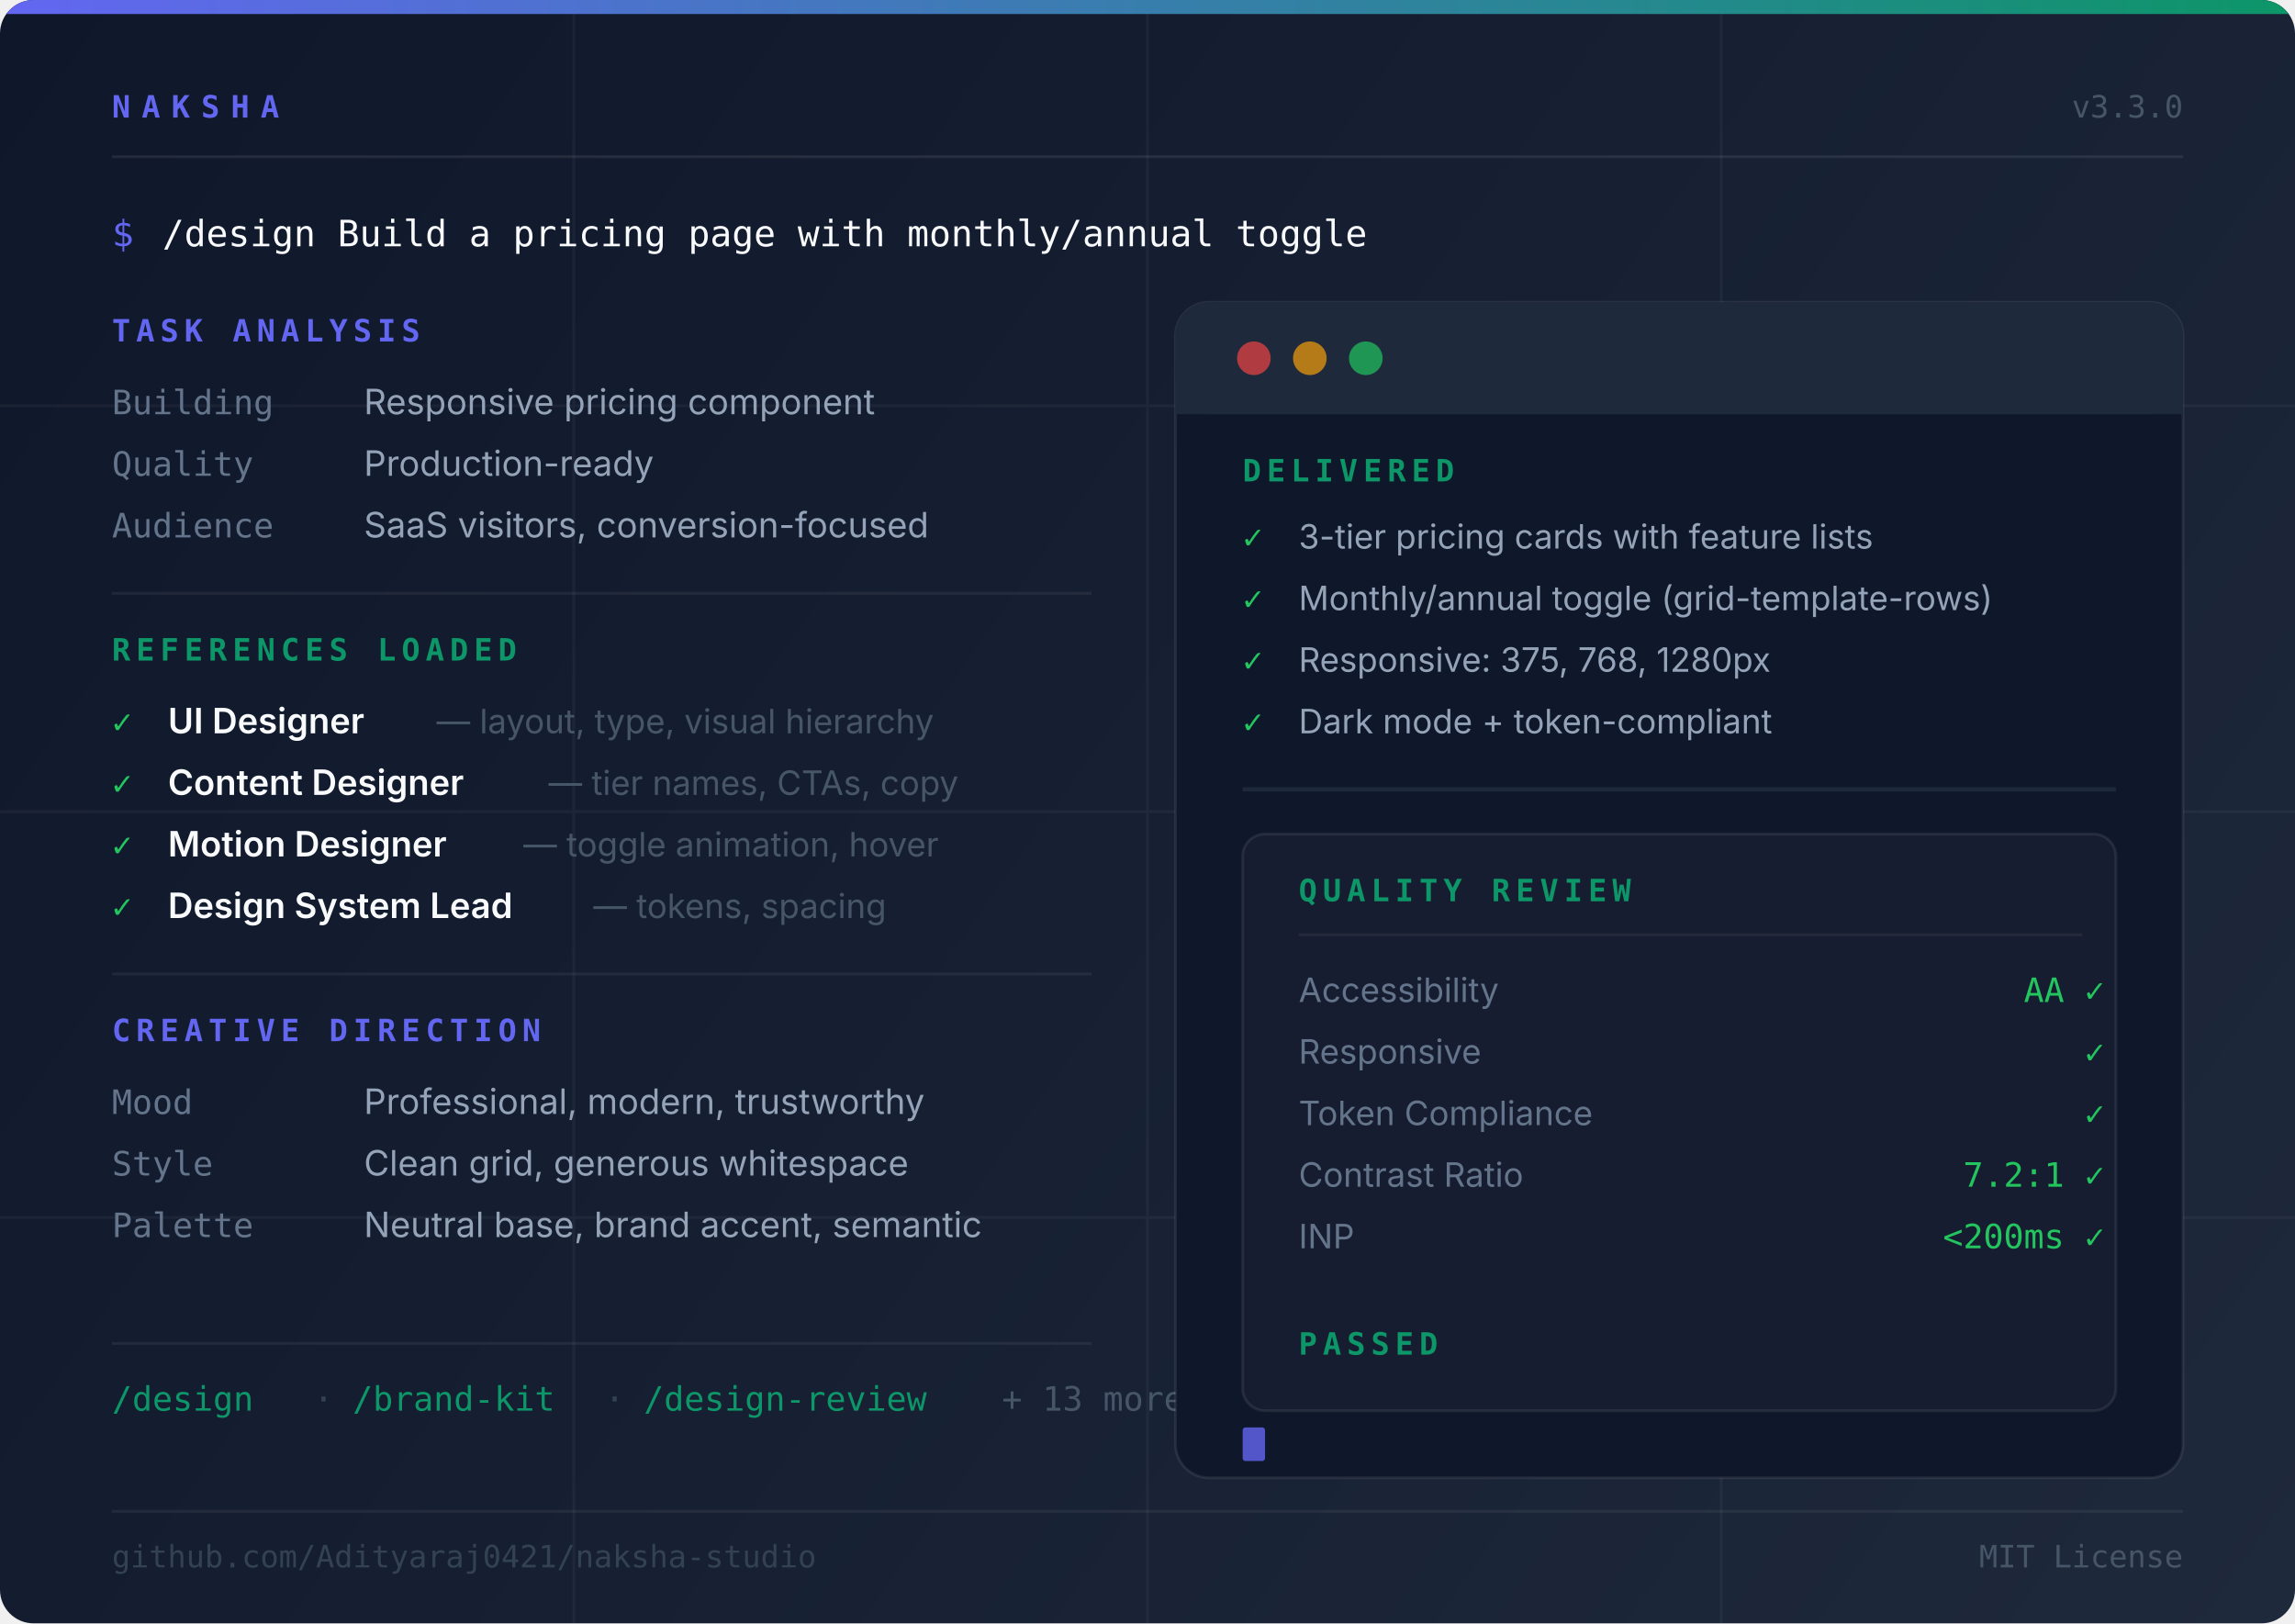
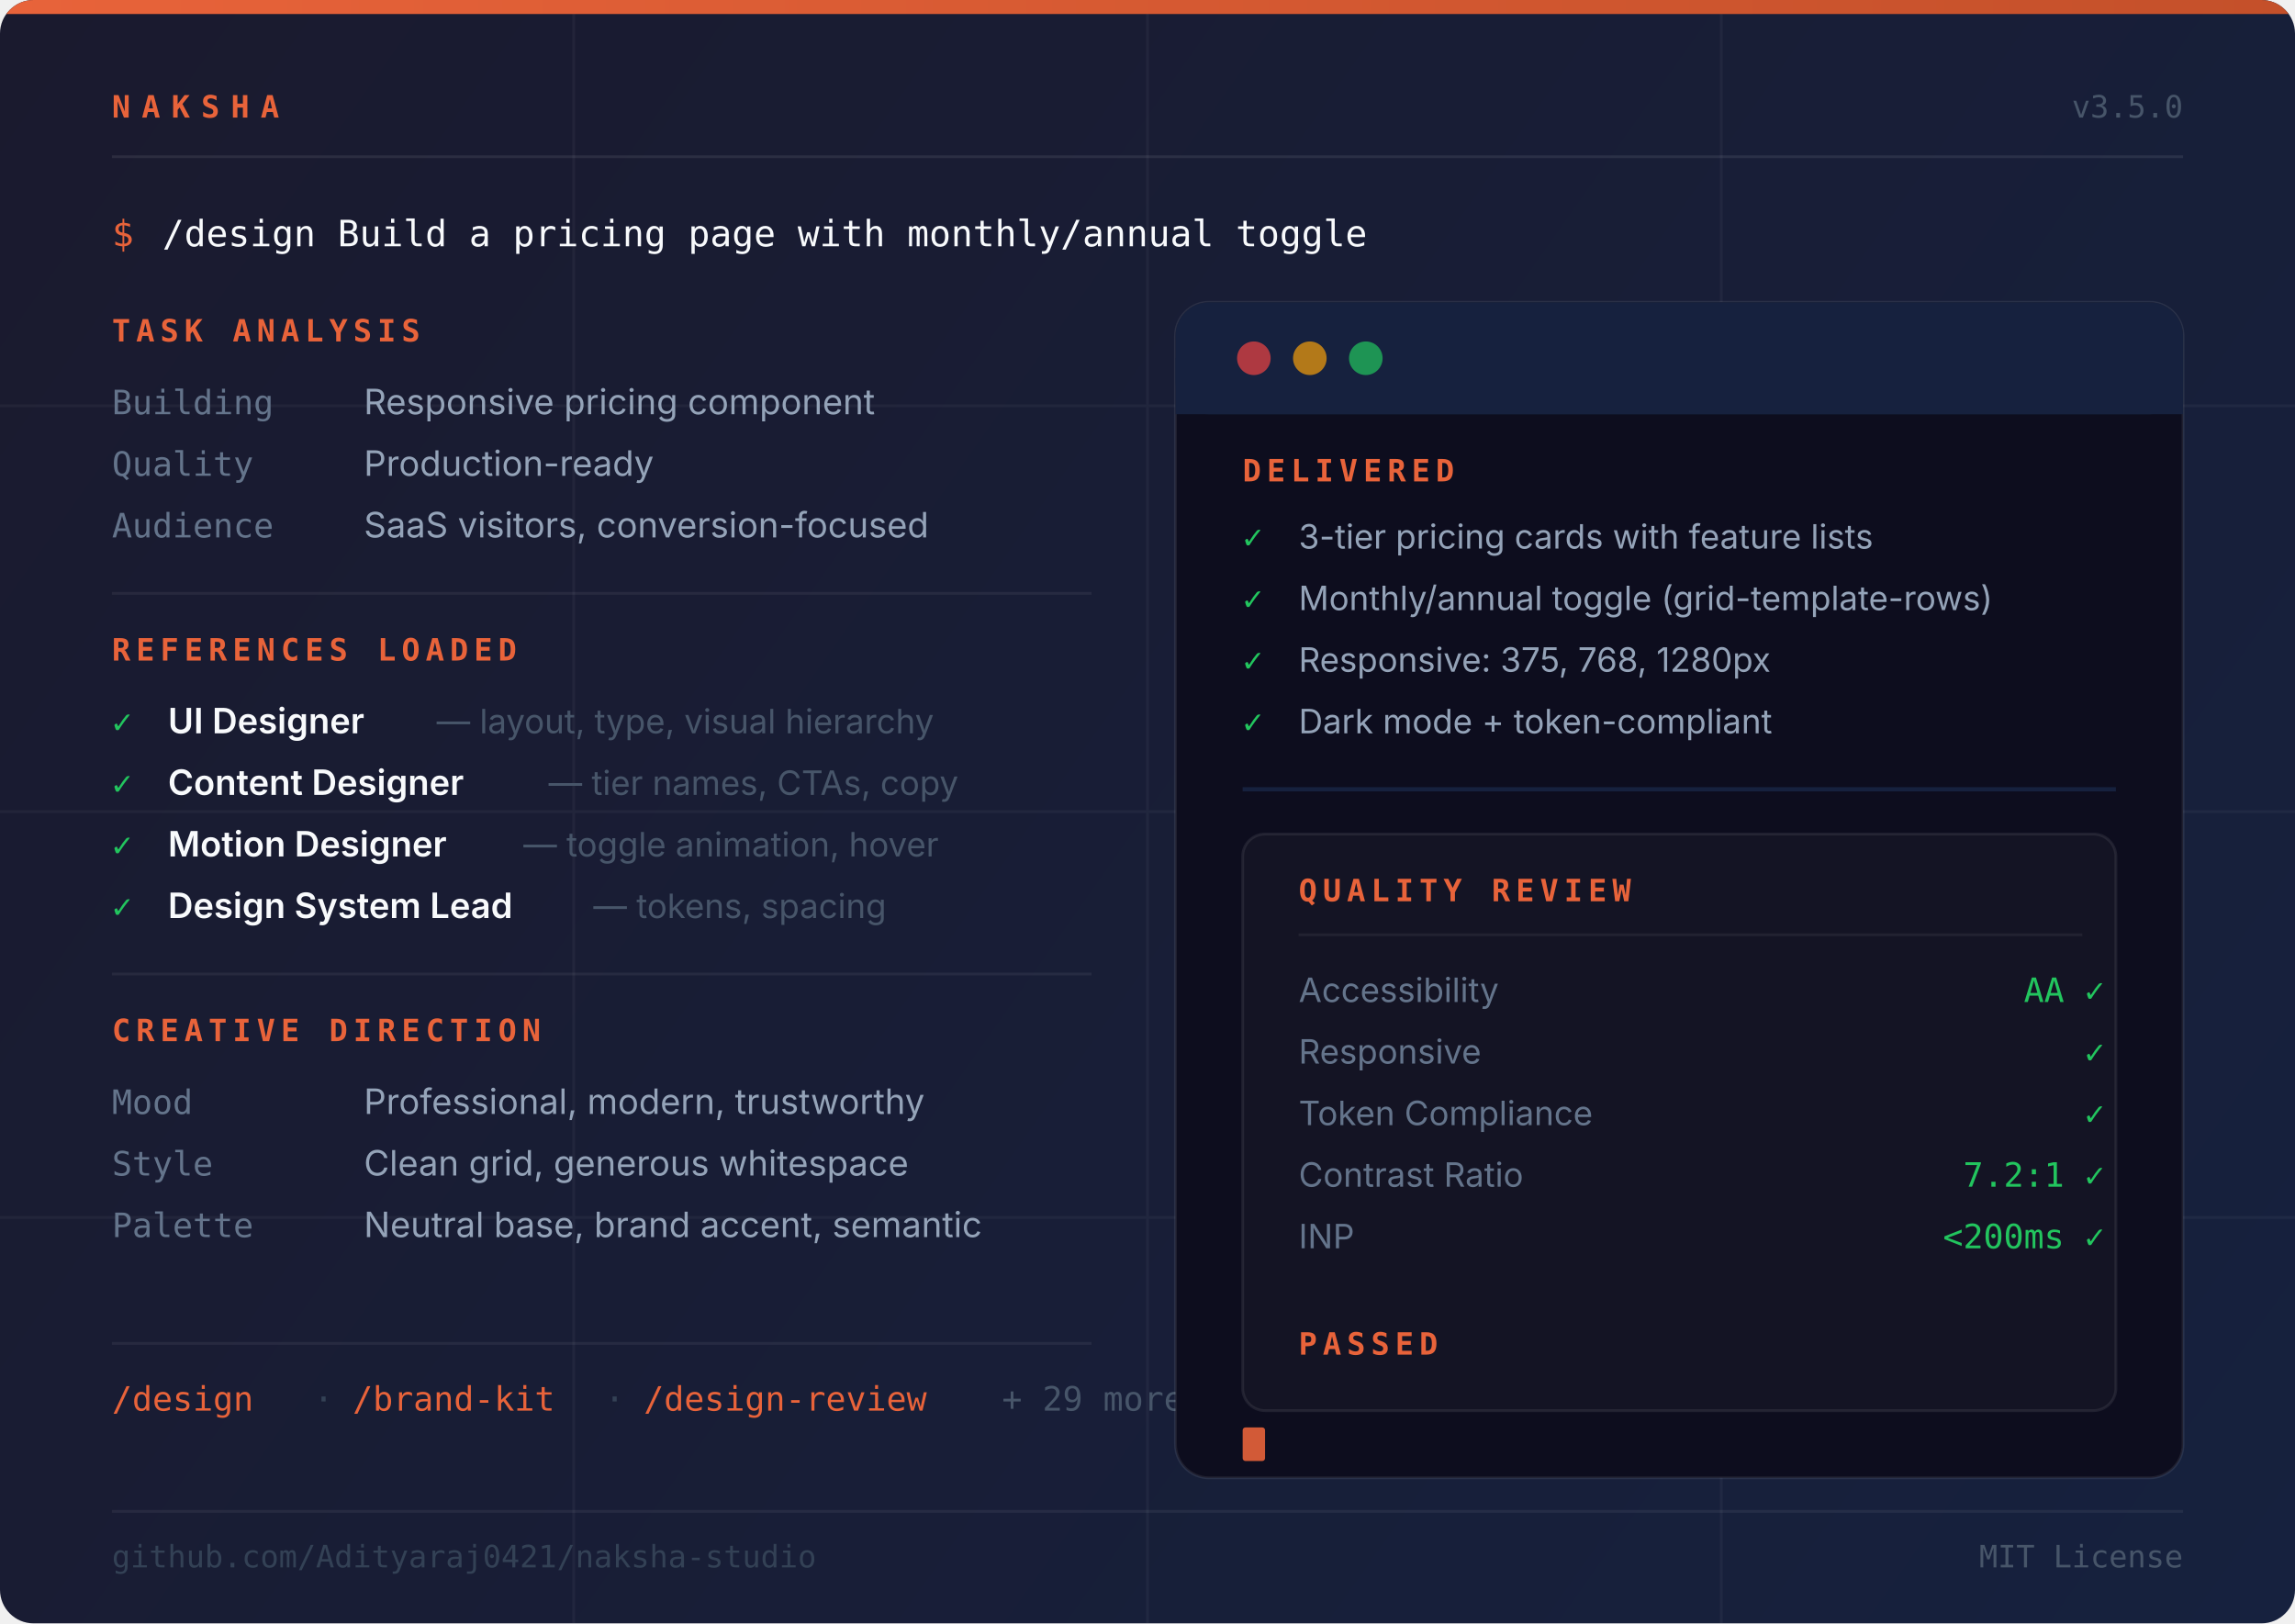
<svg xmlns="http://www.w3.org/2000/svg" viewBox="0 0 820 580" width="820" height="580">
  <defs>
    <linearGradient id="bg" x1="0" y1="0" x2="820" y2="580" gradientUnits="userSpaceOnUse">
-       <stop offset="0%" stop-color="#0f172a" />
-       <stop offset="100%" stop-color="#1e293b" />
+       <stop offset="0%" stop-color="#1A1A2E" />
+       <stop offset="100%" stop-color="#16213E" />
    </linearGradient>
    <linearGradient id="accent" x1="0" y1="0" x2="820" y2="0" gradientUnits="userSpaceOnUse">
-       <stop offset="0%" stop-color="#6366f1" />
-       <stop offset="100%" stop-color="#0D9668" />
+       <stop offset="0%" stop-color="#E8633A" />
+       <stop offset="100%" stop-color="#C4502A" />
    </linearGradient>
    <clipPath id="card-clip">
      <rect x="0" y="0" width="820" height="580" rx="12" />
    </clipPath>
  </defs>
  <g clip-path="url(#card-clip)">
    <rect width="820" height="580" fill="url(#bg)" />
    <g opacity="0.04" stroke="#fff" stroke-width="1">
      <line x1="0" y1="145" x2="820" y2="145" />
      <line x1="0" y1="290" x2="820" y2="290" />
      <line x1="0" y1="435" x2="820" y2="435" />
      <line x1="205" y1="0" x2="205" y2="580" />
      <line x1="410" y1="0" x2="410" y2="580" />
      <line x1="615" y1="0" x2="615" y2="580" />
    </g>
    <rect width="820" height="5" fill="url(#accent)" />
-     <text x="40" y="42" font-family="ui-monospace, 'SF Mono', Menlo, monospace" font-size="11" font-weight="600" fill="#6366f1" letter-spacing="4">NAKSHA</text>
-     <text x="780" y="42" text-anchor="end" font-family="ui-monospace, 'SF Mono', Menlo, monospace" font-size="11" fill="#475569">v3.3.0</text>
+     <text x="40" y="42" font-family="ui-monospace, 'SF Mono', Menlo, monospace" font-size="11" font-weight="600" fill="#E8633A" letter-spacing="4">NAKSHA</text>
+     <text x="780" y="42" text-anchor="end" font-family="ui-monospace, 'SF Mono', Menlo, monospace" font-size="11" fill="#475569">v3.5.0</text>
    <line x1="40" y1="56" x2="780" y2="56" stroke="#ffffff" stroke-opacity="0.08" stroke-width="1" />
-     <text x="40" y="88" font-family="ui-monospace, 'SF Mono', Menlo, monospace" font-size="13" fill="#6366f1">$</text>
+     <text x="40" y="88" font-family="ui-monospace, 'SF Mono', Menlo, monospace" font-size="13" fill="#E8633A">$</text>
    <text x="58" y="88" font-family="ui-monospace, 'SF Mono', Menlo, monospace" font-size="13" fill="#f8fafc">/design Build a pricing page with monthly/annual toggle</text>
-     <text x="40" y="122" font-family="ui-monospace, 'SF Mono', Menlo, monospace" font-size="11" font-weight="600" fill="#6366f1" letter-spacing="2">TASK ANALYSIS</text>
+     <text x="40" y="122" font-family="ui-monospace, 'SF Mono', Menlo, monospace" font-size="11" font-weight="600" fill="#E8633A" letter-spacing="2">TASK ANALYSIS</text>
    <text x="40" y="148" font-family="ui-monospace, 'SF Mono', Menlo, monospace" font-size="12" fill="#64748b">Building</text>
    <text x="130" y="148" font-family="-apple-system, 'Segoe UI', sans-serif" font-size="12.5" fill="#94a3b8">Responsive pricing component</text>
    <text x="40" y="170" font-family="ui-monospace, 'SF Mono', Menlo, monospace" font-size="12" fill="#64748b">Quality </text>
    <text x="130" y="170" font-family="-apple-system, 'Segoe UI', sans-serif" font-size="12.5" fill="#94a3b8">Production-ready</text>
    <text x="40" y="192" font-family="ui-monospace, 'SF Mono', Menlo, monospace" font-size="12" fill="#64748b">Audience</text>
    <text x="130" y="192" font-family="-apple-system, 'Segoe UI', sans-serif" font-size="12.5" fill="#94a3b8">SaaS visitors, conversion-focused</text>
    <line x1="40" y1="212" x2="390" y2="212" stroke="#ffffff" stroke-opacity="0.06" stroke-width="1" />
-     <text x="40" y="236" font-family="ui-monospace, 'SF Mono', Menlo, monospace" font-size="11" font-weight="600" fill="#0D9668" letter-spacing="2">REFERENCES LOADED</text>
+     <text x="40" y="236" font-family="ui-monospace, 'SF Mono', Menlo, monospace" font-size="11" font-weight="600" fill="#E8633A" letter-spacing="2">REFERENCES LOADED</text>
    <text x="40" y="262" font-family="ui-monospace, 'SF Mono', Menlo, monospace" font-size="12" fill="#22c55e">✓</text>
    <text x="60" y="262" font-family="-apple-system, 'Segoe UI', sans-serif" font-size="12.5" font-weight="600" fill="#f8fafc">UI Designer</text>
    <text x="156" y="262" font-family="-apple-system, 'Segoe UI', sans-serif" font-size="12" fill="#475569">— layout, type, visual hierarchy</text>
    <text x="40" y="284" font-family="ui-monospace, 'SF Mono', Menlo, monospace" font-size="12" fill="#22c55e">✓</text>
    <text x="60" y="284" font-family="-apple-system, 'Segoe UI', sans-serif" font-size="12.5" font-weight="600" fill="#f8fafc">Content Designer</text>
    <text x="196" y="284" font-family="-apple-system, 'Segoe UI', sans-serif" font-size="12" fill="#475569">— tier names, CTAs, copy</text>
    <text x="40" y="306" font-family="ui-monospace, 'SF Mono', Menlo, monospace" font-size="12" fill="#22c55e">✓</text>
    <text x="60" y="306" font-family="-apple-system, 'Segoe UI', sans-serif" font-size="12.5" font-weight="600" fill="#f8fafc">Motion Designer</text>
    <text x="187" y="306" font-family="-apple-system, 'Segoe UI', sans-serif" font-size="12" fill="#475569">— toggle animation, hover</text>
    <text x="40" y="328" font-family="ui-monospace, 'SF Mono', Menlo, monospace" font-size="12" fill="#22c55e">✓</text>
    <text x="60" y="328" font-family="-apple-system, 'Segoe UI', sans-serif" font-size="12.5" font-weight="600" fill="#f8fafc">Design System Lead</text>
    <text x="212" y="328" font-family="-apple-system, 'Segoe UI', sans-serif" font-size="12" fill="#475569">— tokens, spacing</text>
    <line x1="40" y1="348" x2="390" y2="348" stroke="#ffffff" stroke-opacity="0.06" stroke-width="1" />
-     <text x="40" y="372" font-family="ui-monospace, 'SF Mono', Menlo, monospace" font-size="11" font-weight="600" fill="#6366f1" letter-spacing="2">CREATIVE DIRECTION</text>
+     <text x="40" y="372" font-family="ui-monospace, 'SF Mono', Menlo, monospace" font-size="11" font-weight="600" fill="#E8633A" letter-spacing="2">CREATIVE DIRECTION</text>
    <text x="40" y="398" font-family="ui-monospace, 'SF Mono', Menlo, monospace" font-size="12" fill="#64748b">Mood   </text>
    <text x="130" y="398" font-family="-apple-system, 'Segoe UI', sans-serif" font-size="12.5" fill="#94a3b8">Professional, modern, trustworthy</text>
    <text x="40" y="420" font-family="ui-monospace, 'SF Mono', Menlo, monospace" font-size="12" fill="#64748b">Style  </text>
    <text x="130" y="420" font-family="-apple-system, 'Segoe UI', sans-serif" font-size="12.5" fill="#94a3b8">Clean grid, generous whitespace</text>
    <text x="40" y="442" font-family="ui-monospace, 'SF Mono', Menlo, monospace" font-size="12" fill="#64748b">Palette</text>
    <text x="130" y="442" font-family="-apple-system, 'Segoe UI', sans-serif" font-size="12.5" fill="#94a3b8">Neutral base, brand accent, semantic</text>
    <line x1="40" y1="480" x2="390" y2="480" stroke="#ffffff" stroke-opacity="0.06" stroke-width="1" />
-     <text x="40" y="504" font-family="ui-monospace, 'SF Mono', Menlo, monospace" font-size="12" fill="#0D9668">/design</text>
+     <text x="40" y="504" font-family="ui-monospace, 'SF Mono', Menlo, monospace" font-size="12" fill="#E8633A">/design</text>
    <text x="112" y="504" font-family="ui-monospace, 'SF Mono', Menlo, monospace" font-size="12" fill="#334155">·</text>
-     <text x="126" y="504" font-family="ui-monospace, 'SF Mono', Menlo, monospace" font-size="12" fill="#0D9668">/brand-kit</text>
+     <text x="126" y="504" font-family="ui-monospace, 'SF Mono', Menlo, monospace" font-size="12" fill="#E8633A">/brand-kit</text>
    <text x="216" y="504" font-family="ui-monospace, 'SF Mono', Menlo, monospace" font-size="12" fill="#334155">·</text>
-     <text x="230" y="504" font-family="ui-monospace, 'SF Mono', Menlo, monospace" font-size="12" fill="#0D9668">/design-review</text>
-     <text x="358" y="504" font-family="ui-monospace, 'SF Mono', Menlo, monospace" font-size="12" fill="#475569">+ 13 more</text>
-     <rect x="420" y="108" width="360" height="420" rx="12" fill="#0f172a" stroke="#ffffff" stroke-opacity="0.08" stroke-width="1" />
-     <rect x="420" y="108" width="360" height="40" rx="12" fill="#1e293b" />
-     <rect x="420" y="128" width="360" height="20" fill="#1e293b" />
+     <text x="230" y="504" font-family="ui-monospace, 'SF Mono', Menlo, monospace" font-size="12" fill="#E8633A">/design-review</text>
+     <text x="358" y="504" font-family="ui-monospace, 'SF Mono', Menlo, monospace" font-size="12" fill="#475569">+ 29 more</text>
+     <rect x="420" y="108" width="360" height="420" rx="12" fill="#0D0D1E" stroke="#ffffff" stroke-opacity="0.08" stroke-width="1" />
+     <rect x="420" y="108" width="360" height="40" rx="12" fill="#16213E" />
+     <rect x="420" y="128" width="360" height="20" fill="#16213E" />
    <circle cx="448" cy="128" r="6" fill="#ef4444" fill-opacity="0.7" />
    <circle cx="468" cy="128" r="6" fill="#f59e0b" fill-opacity="0.7" />
    <circle cx="488" cy="128" r="6" fill="#22c55e" fill-opacity="0.7" />
-     <text x="444" y="172" font-family="ui-monospace, 'SF Mono', Menlo, monospace" font-size="11" font-weight="600" fill="#0D9668" letter-spacing="2">DELIVERED</text>
+     <text x="444" y="172" font-family="ui-monospace, 'SF Mono', Menlo, monospace" font-size="11" font-weight="600" fill="#E8633A" letter-spacing="2">DELIVERED</text>
    <text x="444" y="196" font-family="ui-monospace, 'SF Mono', Menlo, monospace" font-size="12" fill="#22c55e">✓</text>
    <text x="464" y="196" font-family="-apple-system, 'Segoe UI', sans-serif" font-size="12" fill="#94a3b8">3-tier pricing cards with feature lists</text>
    <text x="444" y="218" font-family="ui-monospace, 'SF Mono', Menlo, monospace" font-size="12" fill="#22c55e">✓</text>
    <text x="464" y="218" font-family="-apple-system, 'Segoe UI', sans-serif" font-size="12" fill="#94a3b8">Monthly/annual toggle (grid-template-rows)</text>
    <text x="444" y="240" font-family="ui-monospace, 'SF Mono', Menlo, monospace" font-size="12" fill="#22c55e">✓</text>
    <text x="464" y="240" font-family="-apple-system, 'Segoe UI', sans-serif" font-size="12" fill="#94a3b8">Responsive: 375, 768, 1280px</text>
    <text x="444" y="262" font-family="ui-monospace, 'SF Mono', Menlo, monospace" font-size="12" fill="#22c55e">✓</text>
    <text x="464" y="262" font-family="-apple-system, 'Segoe UI', sans-serif" font-size="12" fill="#94a3b8">Dark mode + token-compliant</text>
-     <line x1="444" y1="282" x2="756" y2="282" stroke="#1e293b" stroke-width="1.5" />
+     <line x1="444" y1="282" x2="756" y2="282" stroke="#16213E" stroke-width="1.5" />
    <rect x="444" y="298" width="312" height="206" rx="8" fill="#ffffff" fill-opacity="0.03" stroke="#ffffff" stroke-opacity="0.08" stroke-width="1" />
-     <text x="464" y="322" font-family="ui-monospace, 'SF Mono', Menlo, monospace" font-size="11" font-weight="600" fill="#0D9668" letter-spacing="2">QUALITY REVIEW</text>
+     <text x="464" y="322" font-family="ui-monospace, 'SF Mono', Menlo, monospace" font-size="11" font-weight="600" fill="#E8633A" letter-spacing="2">QUALITY REVIEW</text>
    <line x1="464" y1="334" x2="744" y2="334" stroke="#ffffff" stroke-opacity="0.06" stroke-width="1" />
    <text x="464" y="358" font-family="-apple-system, 'Segoe UI', sans-serif" font-size="12" fill="#64748b">Accessibility</text>
    <text x="752" y="358" text-anchor="end" font-family="ui-monospace, 'SF Mono', Menlo, monospace" font-size="12" fill="#22c55e">AA ✓</text>
    <text x="464" y="380" font-family="-apple-system, 'Segoe UI', sans-serif" font-size="12" fill="#64748b">Responsive</text>
    <text x="752" y="380" text-anchor="end" font-family="ui-monospace, 'SF Mono', Menlo, monospace" font-size="12" fill="#22c55e">✓</text>
    <text x="464" y="402" font-family="-apple-system, 'Segoe UI', sans-serif" font-size="12" fill="#64748b">Token Compliance</text>
    <text x="752" y="402" text-anchor="end" font-family="ui-monospace, 'SF Mono', Menlo, monospace" font-size="12" fill="#22c55e">✓</text>
    <text x="464" y="424" font-family="-apple-system, 'Segoe UI', sans-serif" font-size="12" fill="#64748b">Contrast Ratio</text>
    <text x="752" y="424" text-anchor="end" font-family="ui-monospace, 'SF Mono', Menlo, monospace" font-size="12" fill="#22c55e">7.2:1 ✓</text>
    <text x="464" y="446" font-family="-apple-system, 'Segoe UI', sans-serif" font-size="12" fill="#64748b">INP</text>
    <text x="752" y="446" text-anchor="end" font-family="ui-monospace, 'SF Mono', Menlo, monospace" font-size="12" fill="#22c55e">&lt;200ms ✓</text>
-     <text x="464" y="484" font-family="ui-monospace, 'SF Mono', Menlo, monospace" font-size="11" font-weight="600" fill="#0D9668" letter-spacing="2">PASSED</text>
-     <rect x="444" y="510" width="8" height="12" rx="1" fill="#6366f1" fill-opacity="0.8" />
+     <text x="464" y="484" font-family="ui-monospace, 'SF Mono', Menlo, monospace" font-size="11" font-weight="600" fill="#E8633A" letter-spacing="2">PASSED</text>
+     <rect x="444" y="510" width="8" height="12" rx="1" fill="#E8633A" fill-opacity="0.9" />
    <line x1="40" y1="540" x2="780" y2="540" stroke="#ffffff" stroke-opacity="0.06" stroke-width="1" />
    <text x="40" y="560" font-family="ui-monospace, 'SF Mono', Menlo, monospace" font-size="11" fill="#334155">github.com/Adityaraj0421/naksha-studio</text>
    <text x="780" y="560" text-anchor="end" font-family="ui-monospace, 'SF Mono', Menlo, monospace" font-size="11" fill="#475569">MIT License</text>
  </g>
</svg>
